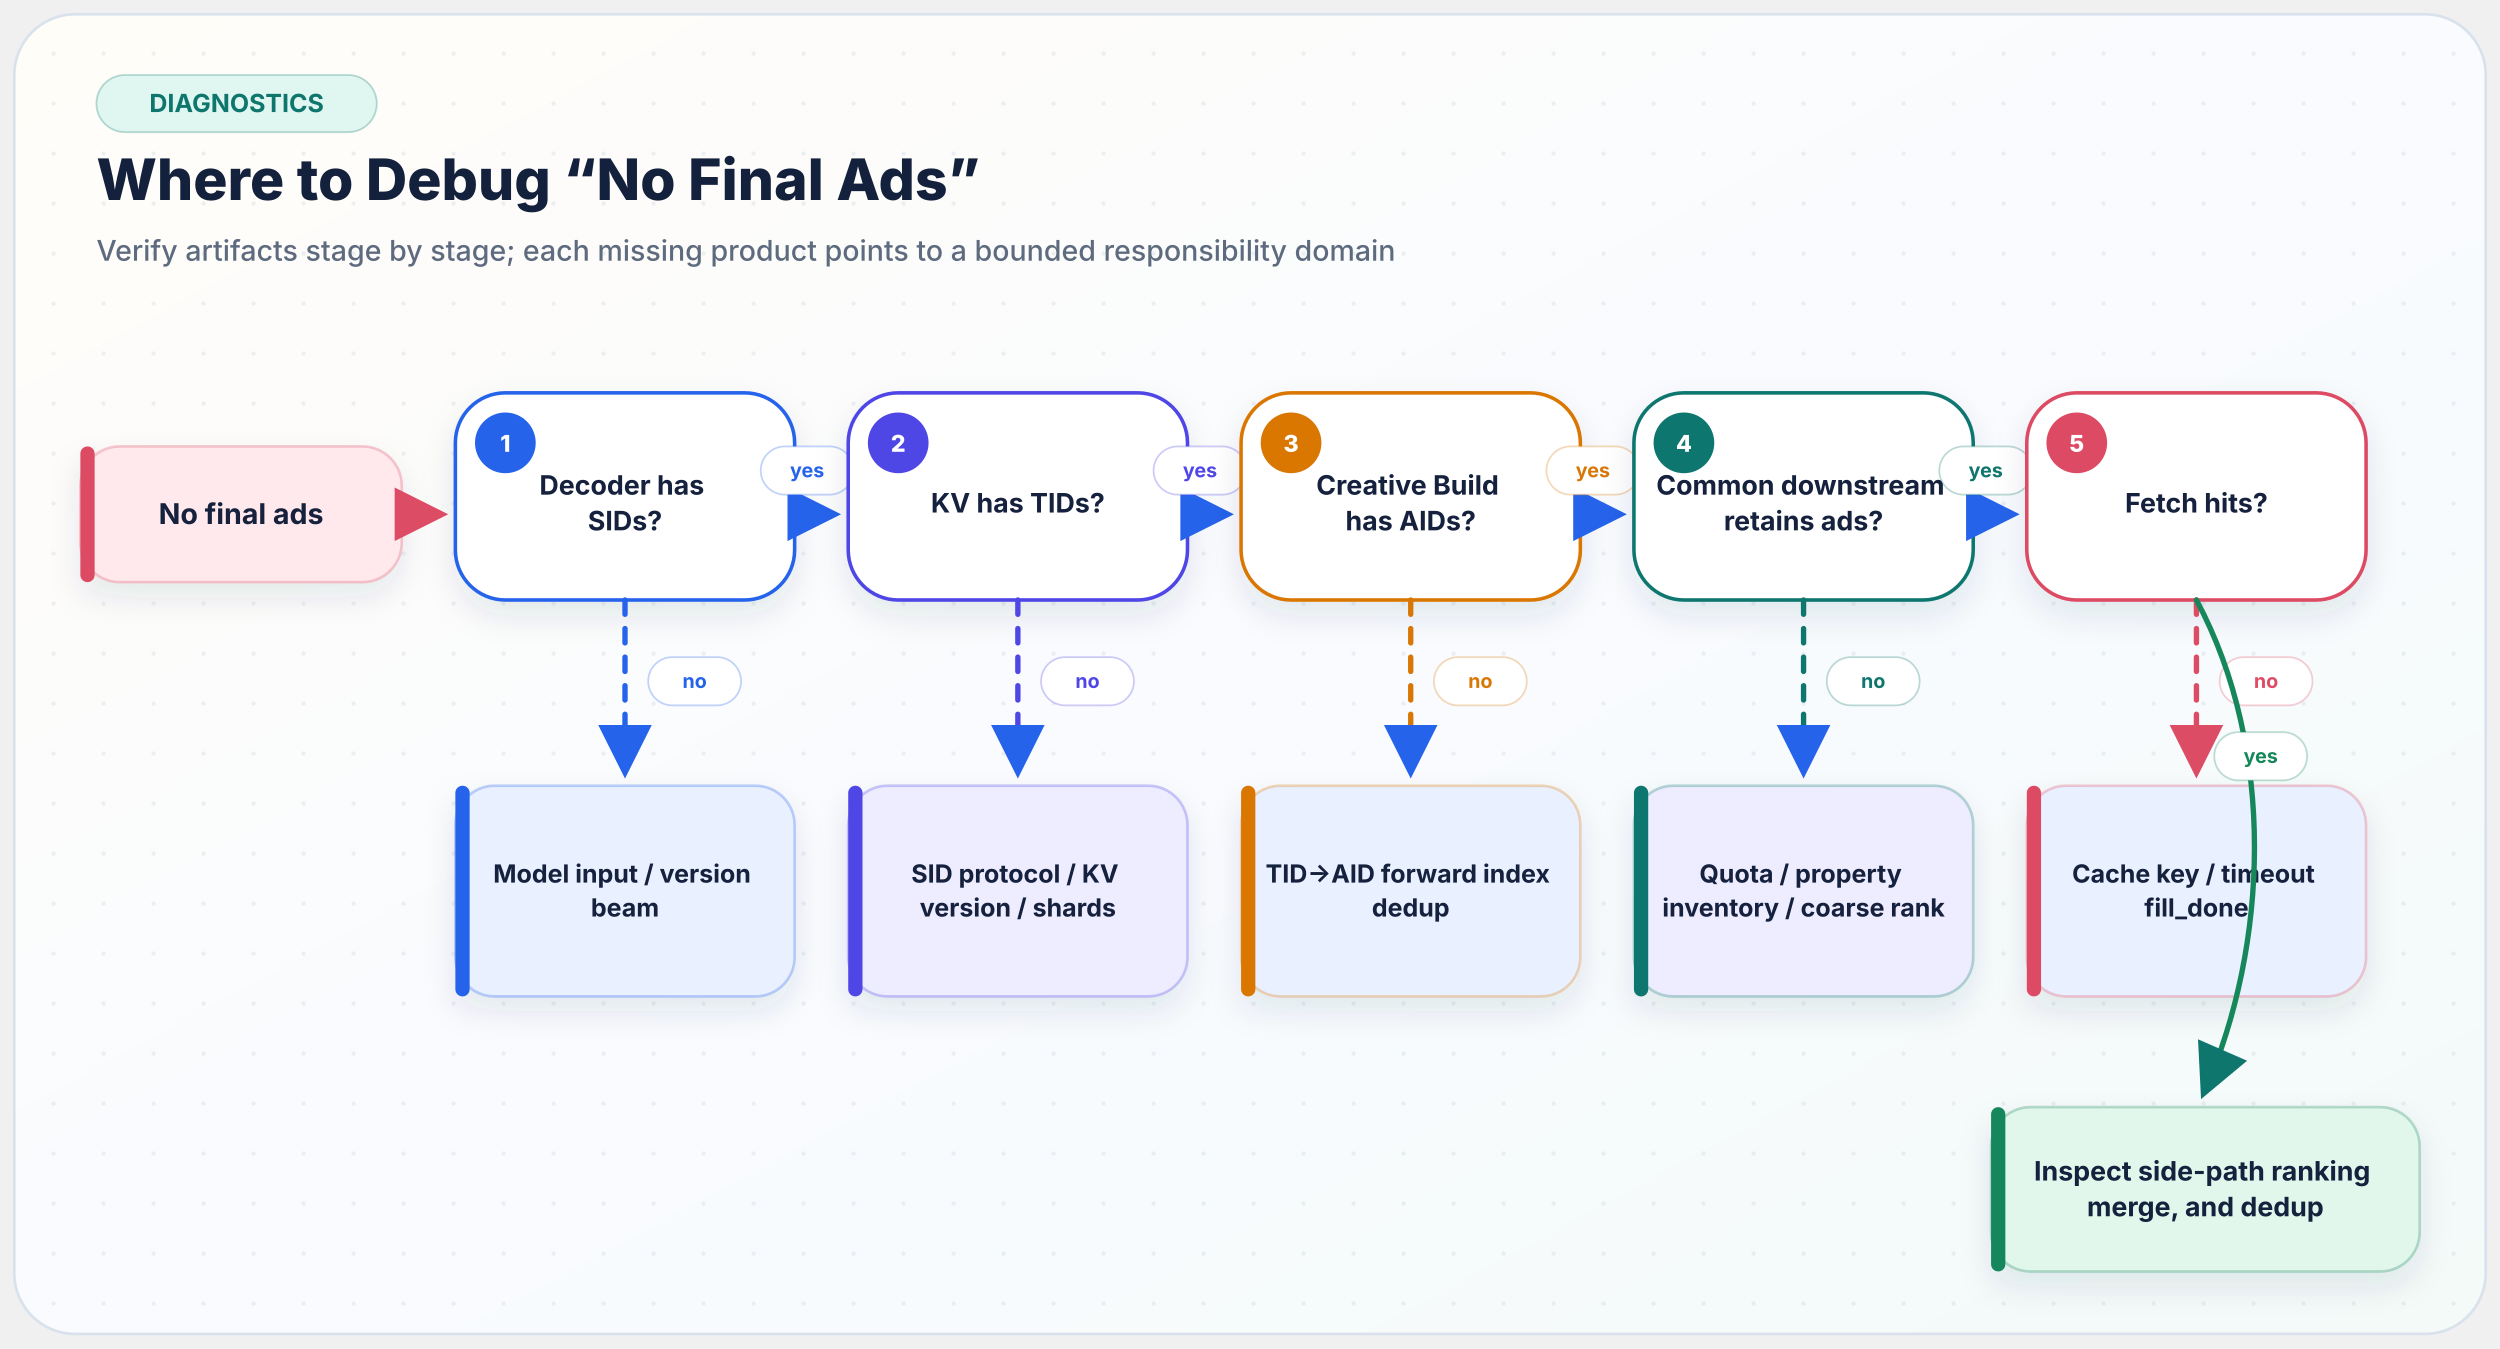
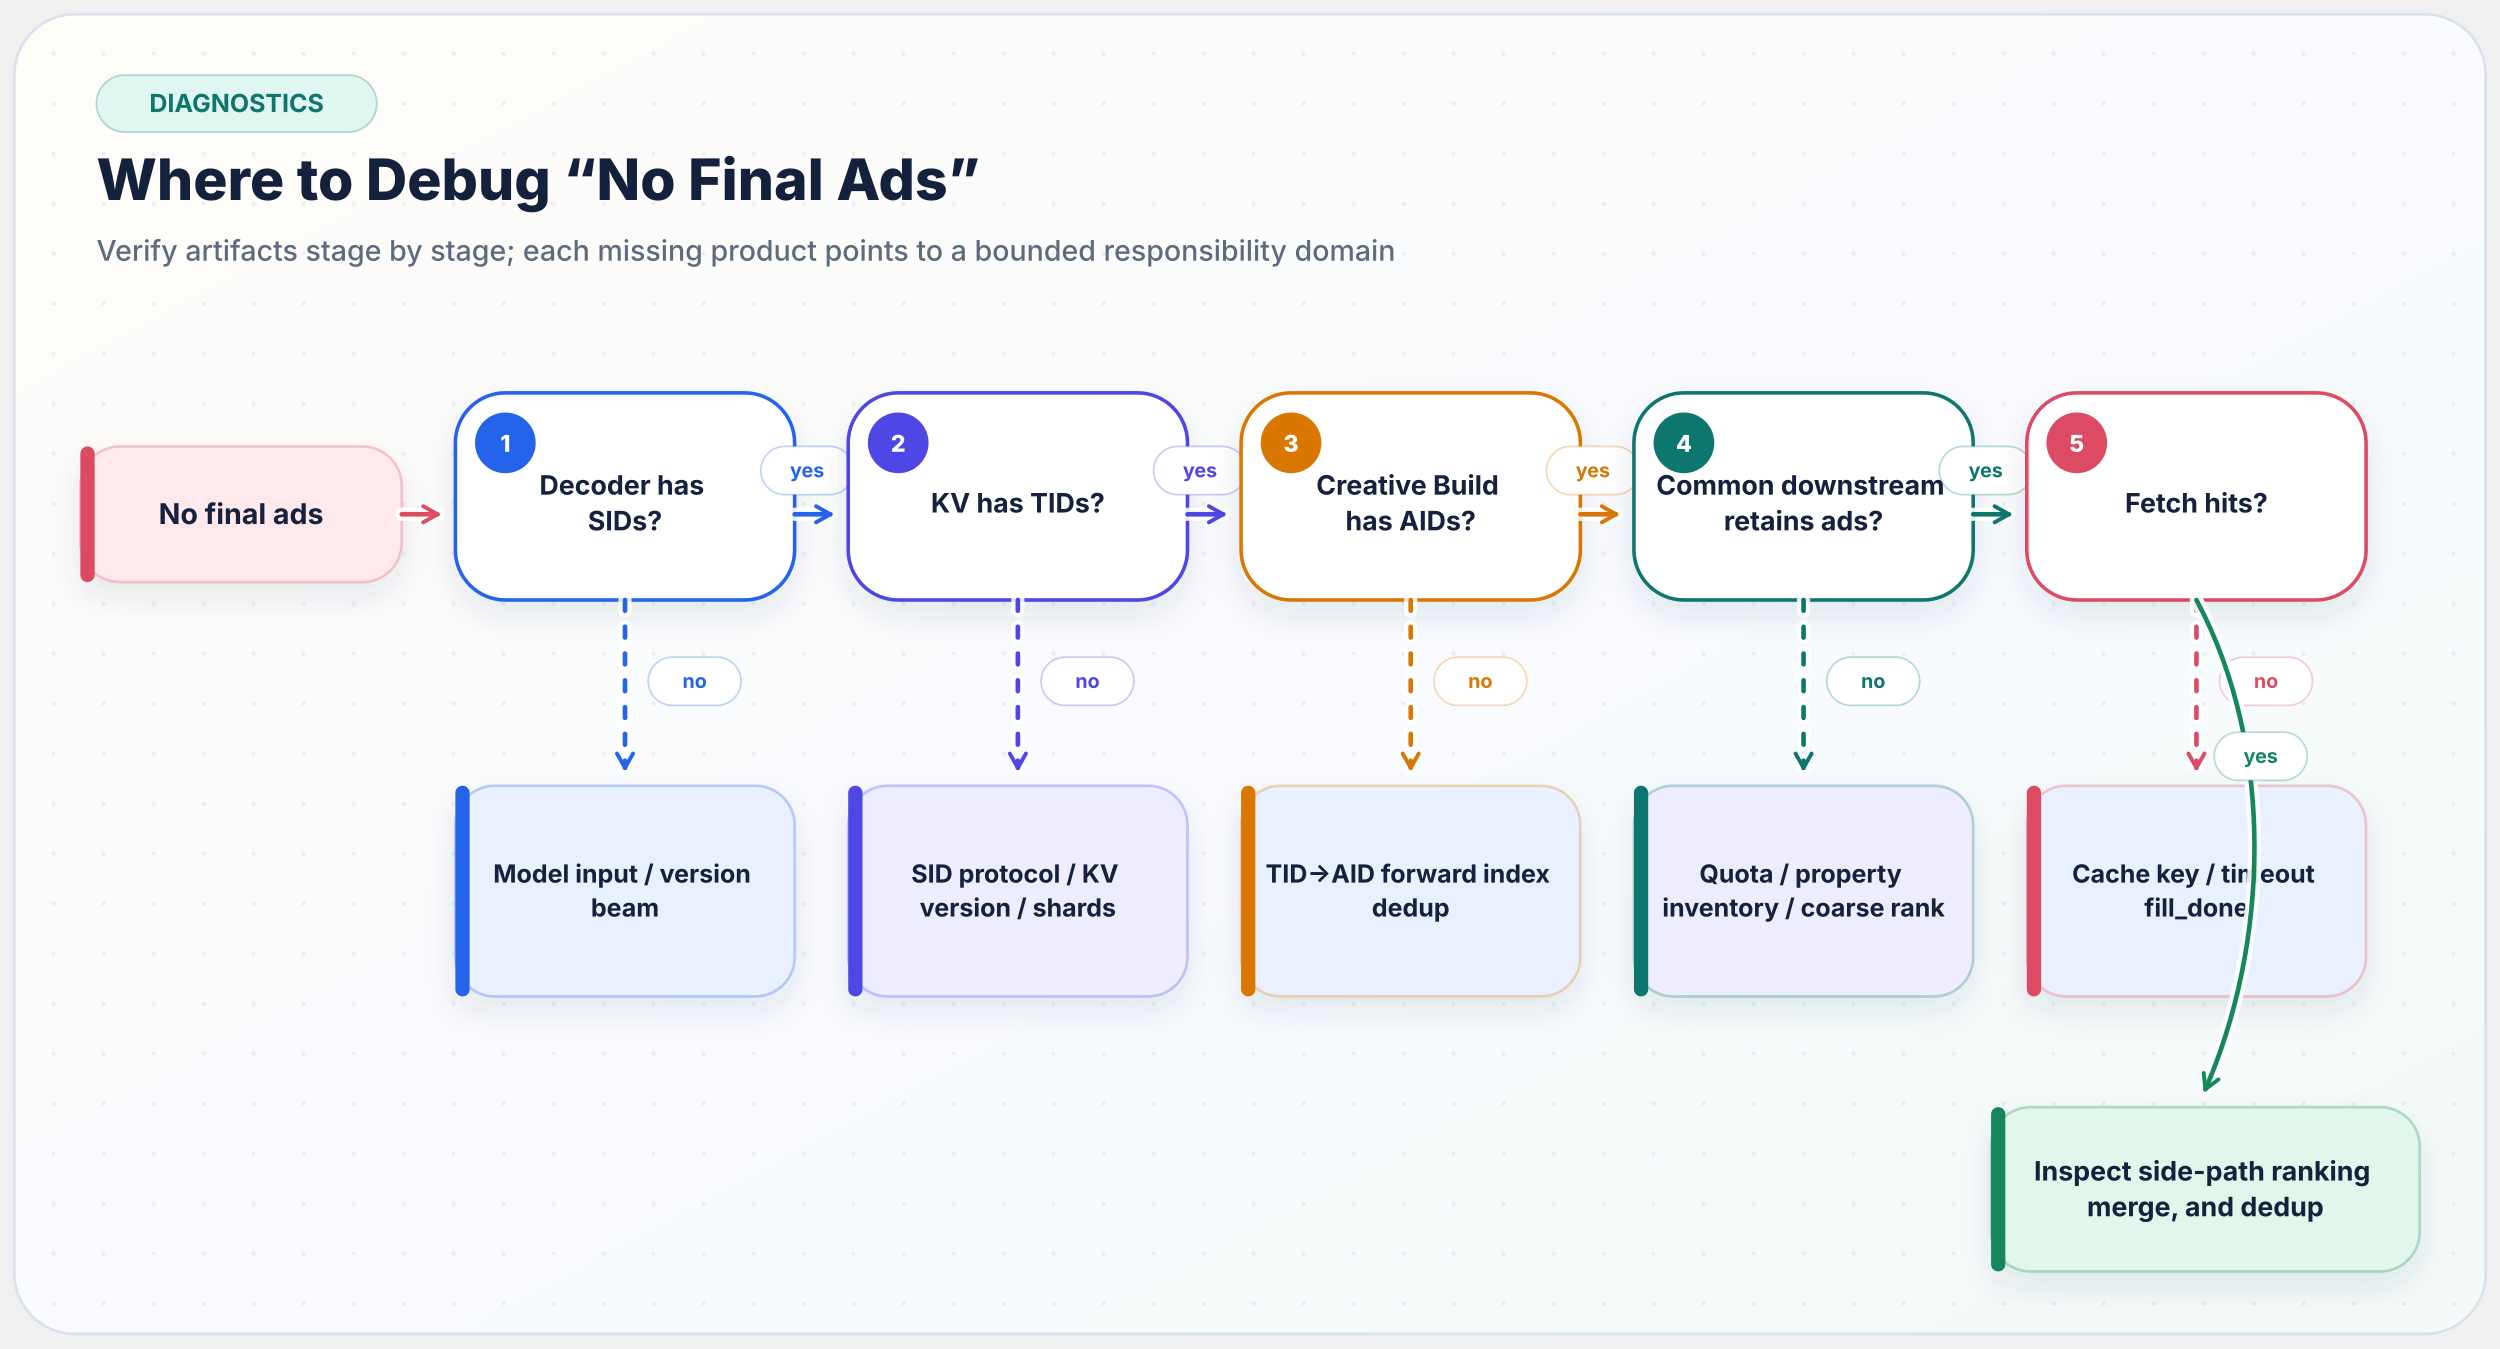
<svg xmlns="http://www.w3.org/2000/svg" width="1400" height="755" viewBox="0 0 1400 755" role="img" aria-labelledby="diagram-title diagram-desc">
  <defs>
    <linearGradient id="paper" x1="0" y1="0" x2="1" y2="1">
      <stop offset="0" stop-color="#fffdf8" />
      <stop offset=".55" stop-color="#f9fbff" />
      <stop offset="1" stop-color="#f3faf8" />
    </linearGradient>
    <pattern id="dots" width="28" height="28" patternUnits="userSpaceOnUse">
      <circle cx="2" cy="2" r="1.2" fill="#9fb0c2" opacity=".18" />
    </pattern>
    <filter id="shadow" x="-20%" y="-20%" width="140%" height="150%">
      <feDropShadow dx="0" dy="8" stdDeviation="9" flood-color="#183153" flood-opacity=".10" />
    </filter>
-     <marker id="arrow" markerWidth="10" markerHeight="10" refX="8" refY="5" orient="auto" markerUnits="strokeWidth">
-       <path d="M 0 0 L 10 5 L 0 10 z" fill="#b8c4d2" />
-     </marker>
-     <marker id="arrowTeal" markerWidth="10" markerHeight="10" refX="8" refY="5" orient="auto" markerUnits="strokeWidth">
-       <path d="M 0 0 L 10 5 L 0 10 z" fill="#0f766e" />
-     </marker>
-     <marker id="arrowBlue" markerWidth="10" markerHeight="10" refX="8" refY="5" orient="auto" markerUnits="strokeWidth">
-       <path d="M 0 0 L 10 5 L 0 10 z" fill="#2563eb" />
-     </marker>
-     <marker id="arrowAmber" markerWidth="10" markerHeight="10" refX="8" refY="5" orient="auto" markerUnits="strokeWidth">
-       <path d="M 0 0 L 10 5 L 0 10 z" fill="#d97706" />
-     </marker>
-     <marker id="arrowRose" markerWidth="10" markerHeight="10" refX="8" refY="5" orient="auto" markerUnits="strokeWidth">
-       <path d="M 0 0 L 10 5 L 0 10 z" fill="#dc4c64" />
+     <marker id="arrow" markerWidth="12" markerHeight="12" refX="10" refY="6" orient="auto" markerUnits="userSpaceOnUse">
+       <path d="M 2 1.5 L 10 6 L 2 10.5" fill="none" stroke="#b8c4d2" stroke-width="2.2" stroke-linecap="round" stroke-linejoin="round" />
+     </marker>
+     <marker id="arrowTeal" markerWidth="12" markerHeight="12" refX="10" refY="6" orient="auto" markerUnits="userSpaceOnUse">
+       <path d="M 2 1.5 L 10 6 L 2 10.5" fill="none" stroke="#0f766e" stroke-width="2.2" stroke-linecap="round" stroke-linejoin="round" />
+     </marker>
+     <marker id="arrowBlue" markerWidth="12" markerHeight="12" refX="10" refY="6" orient="auto" markerUnits="userSpaceOnUse">
+       <path d="M 2 1.5 L 10 6 L 2 10.5" fill="none" stroke="#2563eb" stroke-width="2.2" stroke-linecap="round" stroke-linejoin="round" />
+     </marker>
+     <marker id="arrowIndigo" markerWidth="12" markerHeight="12" refX="10" refY="6" orient="auto" markerUnits="userSpaceOnUse">
+       <path d="M 2 1.5 L 10 6 L 2 10.5" fill="none" stroke="#4f46e5" stroke-width="2.2" stroke-linecap="round" stroke-linejoin="round" />
+     </marker>
+     <marker id="arrowAmber" markerWidth="12" markerHeight="12" refX="10" refY="6" orient="auto" markerUnits="userSpaceOnUse">
+       <path d="M 2 1.5 L 10 6 L 2 10.5" fill="none" stroke="#d97706" stroke-width="2.2" stroke-linecap="round" stroke-linejoin="round" />
+     </marker>
+     <marker id="arrowRose" markerWidth="12" markerHeight="12" refX="10" refY="6" orient="auto" markerUnits="userSpaceOnUse">
+       <path d="M 2 1.5 L 10 6 L 2 10.5" fill="none" stroke="#dc4c64" stroke-width="2.2" stroke-linecap="round" stroke-linejoin="round" />
+     </marker>
+     <marker id="arrowGreen" markerWidth="12" markerHeight="12" refX="10" refY="6" orient="auto" markerUnits="userSpaceOnUse">
+       <path d="M 2 1.5 L 10 6 L 2 10.5" fill="none" stroke="#16865b" stroke-width="2.2" stroke-linecap="round" stroke-linejoin="round" />
    </marker>
  </defs>
  <rect x="8" y="8" width="1384" height="739" rx="34" fill="url(#paper)" stroke="#d9e2ec" stroke-width="1.5" />
  <rect x="8" y="8" width="1384" height="739" rx="34" fill="url(#dots)" />
  <g>
    <rect x="54" y="42" width="157" height="32" rx="16" fill="#dff6f1" stroke="#0f766e" stroke-opacity=".28" />
    <text x="132.5" y="62.76" text-anchor="middle" font-family="Inter, Noto Sans SC, PingFang SC, Microsoft YaHei, system-ui, sans-serif" font-size="14" font-weight="700" fill="#0f766e" opacity="1">
      <tspan x="132.5" dy="0">DIAGNOSTICS</tspan>
    </text>
  </g>
  <text x="54" y="112" text-anchor="start" font-family="Inter, Noto Sans SC, PingFang SC, Microsoft YaHei, system-ui, sans-serif" font-size="32" font-weight="800" fill="#14213d" opacity="1">
    <tspan x="54" dy="0">Where to Debug “No Final Ads”</tspan>
  </text>
  <text x="54" y="146" text-anchor="start" font-family="Inter, Noto Sans SC, PingFang SC, Microsoft YaHei, system-ui, sans-serif" font-size="16" font-weight="500" fill="#5e6b7f" opacity="1">
    <tspan x="54" dy="0">Verify artifacts stage by stage; each missing product points to a bounded responsibility domain</tspan>
  </text>
  <g filter="url(#shadow)">
    <rect x="45" y="250" width="180" height="76" rx="22" fill="#ffe9ed" stroke="#dc4c64" stroke-opacity=".28" stroke-width="1.5" />
    <rect x="45" y="250" width="8" height="76" rx="4" fill="#dc4c64" />
    <text x="135" y="293.44" text-anchor="middle" font-family="Inter, Noto Sans SC, PingFang SC, Microsoft YaHei, system-ui, sans-serif" font-size="16" font-weight="750" fill="#14213d" opacity="1">
      <tspan x="135" dy="0">No final ads</tspan>
    </text>
  </g>
  <g filter="url(#shadow)">
    <rect x="255" y="220" width="190" height="116" rx="28" fill="#ffffff" stroke="#2563eb" stroke-width="2" />
    <circle cx="283" cy="248" r="17" fill="#2563eb" />
    <text x="283" y="253" text-anchor="middle" font-family="Inter, Noto Sans SC, PingFang SC, Microsoft YaHei, system-ui, sans-serif" font-size="13" font-weight="800" fill="#ffffff" opacity="1">
      <tspan x="283" dy="0">1</tspan>
    </text>
    <text x="350" y="277" text-anchor="middle" font-family="Inter, Noto Sans SC, PingFang SC, Microsoft YaHei, system-ui, sans-serif" font-size="15" font-weight="750" fill="#14213d" opacity="1">
      <tspan x="350" dy="0">Decoder has</tspan>
      <tspan x="350" dy="20">SIDs?</tspan>
    </text>
  </g>
  <g filter="url(#shadow)">
    <rect x="255" y="440" width="190" height="118" rx="22" fill="#e9f0ff" stroke="#2563eb" stroke-opacity=".28" stroke-width="1.5" />
    <rect x="255" y="440" width="8" height="118" rx="4" fill="#2563eb" />
    <text x="350" y="494.26" text-anchor="middle" font-family="Inter, Noto Sans SC, PingFang SC, Microsoft YaHei, system-ui, sans-serif" font-size="14" font-weight="750" fill="#14213d" opacity="1">
      <tspan x="350" dy="0">Model input / version</tspan>
      <tspan x="350" dy="19">beam</tspan>
    </text>
  </g>
-   <path d="M 350 336 L 350 430" fill="none" stroke="#2563eb" stroke-width="3" stroke-linecap="round" stroke-linejoin="round" marker-end="url(#arrowBlue)" stroke-dasharray="8 8" opacity="1" />
+   <g class="flow-connector" opacity="1">
+     <path d="M 350 336 L 350 430" fill="none" stroke="#ffffff" stroke-opacity=".88" stroke-width="7.4" stroke-linecap="round" stroke-linejoin="round" stroke-dasharray="6 9" />
+     <path d="M 350 336 L 350 430" fill="none" stroke="#2563eb" stroke-width="2.6" stroke-linecap="round" stroke-linejoin="round" marker-end="url(#arrowBlue)" stroke-dasharray="6 9" />
+   </g>
  <g>
    <rect x="363" y="368" width="52" height="27" rx="13.5" fill="#ffffff" stroke="#2563eb" stroke-opacity=".28" />
    <text x="389" y="385.24" text-anchor="middle" font-family="Inter, Noto Sans SC, PingFang SC, Microsoft YaHei, system-ui, sans-serif" font-size="11" font-weight="700" fill="#2563eb" opacity="1">
      <tspan x="389" dy="0">no</tspan>
    </text>
  </g>
-   <path d="M 225 288 L 245 288" fill="none" stroke="#dc4c64" stroke-width="3" stroke-linecap="round" stroke-linejoin="round" marker-end="url(#arrowRose)" opacity="1" />
-   <path d="M 445 288 L 465 288" fill="none" stroke="#2563eb" stroke-width="3" stroke-linecap="round" stroke-linejoin="round" marker-end="url(#arrowBlue)" opacity="1" />
+   <g class="flow-connector" opacity="1">
+     <path d="M 225 288 L 245 288" fill="none" stroke="#ffffff" stroke-opacity=".88" stroke-width="7.4" stroke-linecap="round" stroke-linejoin="round" />
+     <path d="M 225 288 L 245 288" fill="none" stroke="#dc4c64" stroke-width="2.6" stroke-linecap="round" stroke-linejoin="round" marker-end="url(#arrowRose)" />
+   </g>
+   <g class="flow-connector" opacity="1">
+     <path d="M 445 288 L 465 288" fill="none" stroke="#ffffff" stroke-opacity=".88" stroke-width="7.4" stroke-linecap="round" stroke-linejoin="round" />
+     <path d="M 445 288 L 465 288" fill="none" stroke="#2563eb" stroke-width="2.6" stroke-linecap="round" stroke-linejoin="round" marker-end="url(#arrowBlue)" />
+   </g>
  <g>
    <rect x="426" y="250" width="52" height="27" rx="13.5" fill="#ffffff" stroke="#2563eb" stroke-opacity=".28" />
    <text x="452" y="267.24" text-anchor="middle" font-family="Inter, Noto Sans SC, PingFang SC, Microsoft YaHei, system-ui, sans-serif" font-size="11" font-weight="700" fill="#2563eb" opacity="1">
      <tspan x="452" dy="0">yes</tspan>
    </text>
  </g>
  <g filter="url(#shadow)">
    <rect x="475" y="220" width="190" height="116" rx="28" fill="#ffffff" stroke="#4f46e5" stroke-width="2" />
    <circle cx="503" cy="248" r="17" fill="#4f46e5" />
    <text x="503" y="253" text-anchor="middle" font-family="Inter, Noto Sans SC, PingFang SC, Microsoft YaHei, system-ui, sans-serif" font-size="13" font-weight="800" fill="#ffffff" opacity="1">
      <tspan x="503" dy="0">2</tspan>
    </text>
    <text x="570" y="287" text-anchor="middle" font-family="Inter, Noto Sans SC, PingFang SC, Microsoft YaHei, system-ui, sans-serif" font-size="15" font-weight="750" fill="#14213d" opacity="1">
      <tspan x="570" dy="0">KV has TIDs?</tspan>
    </text>
  </g>
  <g filter="url(#shadow)">
    <rect x="475" y="440" width="190" height="118" rx="22" fill="#eeecff" stroke="#4f46e5" stroke-opacity=".28" stroke-width="1.5" />
    <rect x="475" y="440" width="8" height="118" rx="4" fill="#4f46e5" />
    <text x="570" y="494.26" text-anchor="middle" font-family="Inter, Noto Sans SC, PingFang SC, Microsoft YaHei, system-ui, sans-serif" font-size="14" font-weight="750" fill="#14213d" opacity="1">
      <tspan x="570" dy="0">SID protocol / KV</tspan>
      <tspan x="570" dy="19">version / shards</tspan>
    </text>
  </g>
-   <path d="M 570 336 L 570 430" fill="none" stroke="#4f46e5" stroke-width="3" stroke-linecap="round" stroke-linejoin="round" marker-end="url(#arrowBlue)" stroke-dasharray="8 8" opacity="1" />
+   <g class="flow-connector" opacity="1">
+     <path d="M 570 336 L 570 430" fill="none" stroke="#ffffff" stroke-opacity=".88" stroke-width="7.4" stroke-linecap="round" stroke-linejoin="round" stroke-dasharray="6 9" />
+     <path d="M 570 336 L 570 430" fill="none" stroke="#4f46e5" stroke-width="2.6" stroke-linecap="round" stroke-linejoin="round" marker-end="url(#arrowIndigo)" stroke-dasharray="6 9" />
+   </g>
  <g>
    <rect x="583" y="368" width="52" height="27" rx="13.5" fill="#ffffff" stroke="#4f46e5" stroke-opacity=".28" />
    <text x="609" y="385.24" text-anchor="middle" font-family="Inter, Noto Sans SC, PingFang SC, Microsoft YaHei, system-ui, sans-serif" font-size="11" font-weight="700" fill="#4f46e5" opacity="1">
      <tspan x="609" dy="0">no</tspan>
    </text>
  </g>
-   <path d="M 665 288 L 685 288" fill="none" stroke="#4f46e5" stroke-width="3" stroke-linecap="round" stroke-linejoin="round" marker-end="url(#arrowBlue)" opacity="1" />
+   <g class="flow-connector" opacity="1">
+     <path d="M 665 288 L 685 288" fill="none" stroke="#ffffff" stroke-opacity=".88" stroke-width="7.4" stroke-linecap="round" stroke-linejoin="round" />
+     <path d="M 665 288 L 685 288" fill="none" stroke="#4f46e5" stroke-width="2.6" stroke-linecap="round" stroke-linejoin="round" marker-end="url(#arrowIndigo)" />
+   </g>
  <g>
    <rect x="646" y="250" width="52" height="27" rx="13.5" fill="#ffffff" stroke="#4f46e5" stroke-opacity=".28" />
    <text x="672" y="267.24" text-anchor="middle" font-family="Inter, Noto Sans SC, PingFang SC, Microsoft YaHei, system-ui, sans-serif" font-size="11" font-weight="700" fill="#4f46e5" opacity="1">
      <tspan x="672" dy="0">yes</tspan>
    </text>
  </g>
  <g filter="url(#shadow)">
    <rect x="695" y="220" width="190" height="116" rx="28" fill="#ffffff" stroke="#d97706" stroke-width="2" />
    <circle cx="723" cy="248" r="17" fill="#d97706" />
    <text x="723" y="253" text-anchor="middle" font-family="Inter, Noto Sans SC, PingFang SC, Microsoft YaHei, system-ui, sans-serif" font-size="13" font-weight="800" fill="#ffffff" opacity="1">
      <tspan x="723" dy="0">3</tspan>
    </text>
    <text x="790" y="277" text-anchor="middle" font-family="Inter, Noto Sans SC, PingFang SC, Microsoft YaHei, system-ui, sans-serif" font-size="15" font-weight="750" fill="#14213d" opacity="1">
      <tspan x="790" dy="0">Creative Build</tspan>
      <tspan x="790" dy="20">has AIDs?</tspan>
    </text>
  </g>
  <g filter="url(#shadow)">
    <rect x="695" y="440" width="190" height="118" rx="22" fill="#e9f0ff" stroke="#d97706" stroke-opacity=".28" stroke-width="1.5" />
    <rect x="695" y="440" width="8" height="118" rx="4" fill="#d97706" />
    <text x="790" y="494.26" text-anchor="middle" font-family="Inter, Noto Sans SC, PingFang SC, Microsoft YaHei, system-ui, sans-serif" font-size="14" font-weight="750" fill="#14213d" opacity="1">
      <tspan x="790" dy="0">TID→AID forward index</tspan>
      <tspan x="790" dy="19">dedup</tspan>
    </text>
  </g>
-   <path d="M 790 336 L 790 430" fill="none" stroke="#d97706" stroke-width="3" stroke-linecap="round" stroke-linejoin="round" marker-end="url(#arrowBlue)" stroke-dasharray="8 8" opacity="1" />
+   <g class="flow-connector" opacity="1">
+     <path d="M 790 336 L 790 430" fill="none" stroke="#ffffff" stroke-opacity=".88" stroke-width="7.4" stroke-linecap="round" stroke-linejoin="round" stroke-dasharray="6 9" />
+     <path d="M 790 336 L 790 430" fill="none" stroke="#d97706" stroke-width="2.6" stroke-linecap="round" stroke-linejoin="round" marker-end="url(#arrowAmber)" stroke-dasharray="6 9" />
+   </g>
  <g>
    <rect x="803" y="368" width="52" height="27" rx="13.5" fill="#ffffff" stroke="#d97706" stroke-opacity=".28" />
    <text x="829" y="385.24" text-anchor="middle" font-family="Inter, Noto Sans SC, PingFang SC, Microsoft YaHei, system-ui, sans-serif" font-size="11" font-weight="700" fill="#d97706" opacity="1">
      <tspan x="829" dy="0">no</tspan>
    </text>
  </g>
-   <path d="M 885 288 L 905 288" fill="none" stroke="#d97706" stroke-width="3" stroke-linecap="round" stroke-linejoin="round" marker-end="url(#arrowBlue)" opacity="1" />
+   <g class="flow-connector" opacity="1">
+     <path d="M 885 288 L 905 288" fill="none" stroke="#ffffff" stroke-opacity=".88" stroke-width="7.4" stroke-linecap="round" stroke-linejoin="round" />
+     <path d="M 885 288 L 905 288" fill="none" stroke="#d97706" stroke-width="2.6" stroke-linecap="round" stroke-linejoin="round" marker-end="url(#arrowAmber)" />
+   </g>
  <g>
    <rect x="866" y="250" width="52" height="27" rx="13.5" fill="#ffffff" stroke="#d97706" stroke-opacity=".28" />
    <text x="892" y="267.24" text-anchor="middle" font-family="Inter, Noto Sans SC, PingFang SC, Microsoft YaHei, system-ui, sans-serif" font-size="11" font-weight="700" fill="#d97706" opacity="1">
      <tspan x="892" dy="0">yes</tspan>
    </text>
  </g>
  <g filter="url(#shadow)">
    <rect x="915" y="220" width="190" height="116" rx="28" fill="#ffffff" stroke="#0f766e" stroke-width="2" />
    <circle cx="943" cy="248" r="17" fill="#0f766e" />
    <text x="943" y="253" text-anchor="middle" font-family="Inter, Noto Sans SC, PingFang SC, Microsoft YaHei, system-ui, sans-serif" font-size="13" font-weight="800" fill="#ffffff" opacity="1">
      <tspan x="943" dy="0">4</tspan>
    </text>
    <text x="1010" y="277" text-anchor="middle" font-family="Inter, Noto Sans SC, PingFang SC, Microsoft YaHei, system-ui, sans-serif" font-size="15" font-weight="750" fill="#14213d" opacity="1">
      <tspan x="1010" dy="0">Common downstream</tspan>
      <tspan x="1010" dy="20">retains ads?</tspan>
    </text>
  </g>
  <g filter="url(#shadow)">
    <rect x="915" y="440" width="190" height="118" rx="22" fill="#eeecff" stroke="#0f766e" stroke-opacity=".28" stroke-width="1.5" />
    <rect x="915" y="440" width="8" height="118" rx="4" fill="#0f766e" />
    <text x="1010" y="494.26" text-anchor="middle" font-family="Inter, Noto Sans SC, PingFang SC, Microsoft YaHei, system-ui, sans-serif" font-size="14" font-weight="750" fill="#14213d" opacity="1">
      <tspan x="1010" dy="0">Quota / property</tspan>
      <tspan x="1010" dy="19">inventory / coarse rank</tspan>
    </text>
  </g>
-   <path d="M 1010 336 L 1010 430" fill="none" stroke="#0f766e" stroke-width="3" stroke-linecap="round" stroke-linejoin="round" marker-end="url(#arrowBlue)" stroke-dasharray="8 8" opacity="1" />
+   <g class="flow-connector" opacity="1">
+     <path d="M 1010 336 L 1010 430" fill="none" stroke="#ffffff" stroke-opacity=".88" stroke-width="7.4" stroke-linecap="round" stroke-linejoin="round" stroke-dasharray="6 9" />
+     <path d="M 1010 336 L 1010 430" fill="none" stroke="#0f766e" stroke-width="2.6" stroke-linecap="round" stroke-linejoin="round" marker-end="url(#arrowTeal)" stroke-dasharray="6 9" />
+   </g>
  <g>
    <rect x="1023" y="368" width="52" height="27" rx="13.5" fill="#ffffff" stroke="#0f766e" stroke-opacity=".28" />
    <text x="1049" y="385.24" text-anchor="middle" font-family="Inter, Noto Sans SC, PingFang SC, Microsoft YaHei, system-ui, sans-serif" font-size="11" font-weight="700" fill="#0f766e" opacity="1">
      <tspan x="1049" dy="0">no</tspan>
    </text>
  </g>
-   <path d="M 1105 288 L 1125 288" fill="none" stroke="#0f766e" stroke-width="3" stroke-linecap="round" stroke-linejoin="round" marker-end="url(#arrowBlue)" opacity="1" />
+   <g class="flow-connector" opacity="1">
+     <path d="M 1105 288 L 1125 288" fill="none" stroke="#ffffff" stroke-opacity=".88" stroke-width="7.4" stroke-linecap="round" stroke-linejoin="round" />
+     <path d="M 1105 288 L 1125 288" fill="none" stroke="#0f766e" stroke-width="2.6" stroke-linecap="round" stroke-linejoin="round" marker-end="url(#arrowTeal)" />
+   </g>
  <g>
    <rect x="1086" y="250" width="52" height="27" rx="13.5" fill="#ffffff" stroke="#0f766e" stroke-opacity=".28" />
    <text x="1112" y="267.24" text-anchor="middle" font-family="Inter, Noto Sans SC, PingFang SC, Microsoft YaHei, system-ui, sans-serif" font-size="11" font-weight="700" fill="#0f766e" opacity="1">
      <tspan x="1112" dy="0">yes</tspan>
    </text>
  </g>
  <g filter="url(#shadow)">
    <rect x="1135" y="220" width="190" height="116" rx="28" fill="#ffffff" stroke="#dc4c64" stroke-width="2" />
    <circle cx="1163" cy="248" r="17" fill="#dc4c64" />
    <text x="1163" y="253" text-anchor="middle" font-family="Inter, Noto Sans SC, PingFang SC, Microsoft YaHei, system-ui, sans-serif" font-size="13" font-weight="800" fill="#ffffff" opacity="1">
      <tspan x="1163" dy="0">5</tspan>
    </text>
    <text x="1230" y="287" text-anchor="middle" font-family="Inter, Noto Sans SC, PingFang SC, Microsoft YaHei, system-ui, sans-serif" font-size="15" font-weight="750" fill="#14213d" opacity="1">
      <tspan x="1230" dy="0">Fetch hits?</tspan>
    </text>
  </g>
  <g filter="url(#shadow)">
    <rect x="1135" y="440" width="190" height="118" rx="22" fill="#e9f0ff" stroke="#dc4c64" stroke-opacity=".28" stroke-width="1.5" />
    <rect x="1135" y="440" width="8" height="118" rx="4" fill="#dc4c64" />
    <text x="1230" y="494.26" text-anchor="middle" font-family="Inter, Noto Sans SC, PingFang SC, Microsoft YaHei, system-ui, sans-serif" font-size="14" font-weight="750" fill="#14213d" opacity="1">
      <tspan x="1230" dy="0">Cache key / timeout</tspan>
      <tspan x="1230" dy="19">fill_done</tspan>
    </text>
  </g>
-   <path d="M 1230 336 L 1230 430" fill="none" stroke="#dc4c64" stroke-width="3" stroke-linecap="round" stroke-linejoin="round" marker-end="url(#arrowRose)" stroke-dasharray="8 8" opacity="1" />
+   <g class="flow-connector" opacity="1">
+     <path d="M 1230 336 L 1230 430" fill="none" stroke="#ffffff" stroke-opacity=".88" stroke-width="7.4" stroke-linecap="round" stroke-linejoin="round" stroke-dasharray="6 9" />
+     <path d="M 1230 336 L 1230 430" fill="none" stroke="#dc4c64" stroke-width="2.6" stroke-linecap="round" stroke-linejoin="round" marker-end="url(#arrowRose)" stroke-dasharray="6 9" />
+   </g>
  <g>
    <rect x="1243" y="368" width="52" height="27" rx="13.5" fill="#ffffff" stroke="#dc4c64" stroke-opacity=".28" />
    <text x="1269" y="385.24" text-anchor="middle" font-family="Inter, Noto Sans SC, PingFang SC, Microsoft YaHei, system-ui, sans-serif" font-size="11" font-weight="700" fill="#dc4c64" opacity="1">
      <tspan x="1269" dy="0">no</tspan>
    </text>
  </g>
  <g filter="url(#shadow)">
    <rect x="1115" y="620" width="240" height="92" rx="22" fill="#e2f7ec" stroke="#16865b" stroke-opacity=".28" stroke-width="1.5" />
    <rect x="1115" y="620" width="8" height="92" rx="4" fill="#16865b" />
    <text x="1235" y="661.1" text-anchor="middle" font-family="Inter, Noto Sans SC, PingFang SC, Microsoft YaHei, system-ui, sans-serif" font-size="15" font-weight="750" fill="#14213d" opacity="1">
      <tspan x="1235" dy="0">Inspect side-path ranking</tspan>
      <tspan x="1235" dy="20">merge, and dedup</tspan>
    </text>
  </g>
-   <path d="M 1230 336 C 1275 420, 1270 530, 1235 610" fill="none" stroke="#16865b" stroke-width="3" stroke-linecap="round" stroke-linejoin="round" marker-end="url(#arrowTeal)" opacity="1" />
+   <g class="flow-connector" opacity="1">
+     <path d="M 1230 336 C 1275 420, 1270 530, 1235 610" fill="none" stroke="#ffffff" stroke-opacity=".88" stroke-width="7.4" stroke-linecap="round" stroke-linejoin="round" />
+     <path d="M 1230 336 C 1275 420, 1270 530, 1235 610" fill="none" stroke="#16865b" stroke-width="2.6" stroke-linecap="round" stroke-linejoin="round" marker-end="url(#arrowGreen)" />
+   </g>
  <g>
    <rect x="1240" y="410" width="52" height="27" rx="13.5" fill="#ffffff" stroke="#16865b" stroke-opacity=".28" />
    <text x="1266" y="427.24" text-anchor="middle" font-family="Inter, Noto Sans SC, PingFang SC, Microsoft YaHei, system-ui, sans-serif" font-size="11" font-weight="700" fill="#16865b" opacity="1">
      <tspan x="1266" dy="0">yes</tspan>
    </text>
  </g>
</svg>
